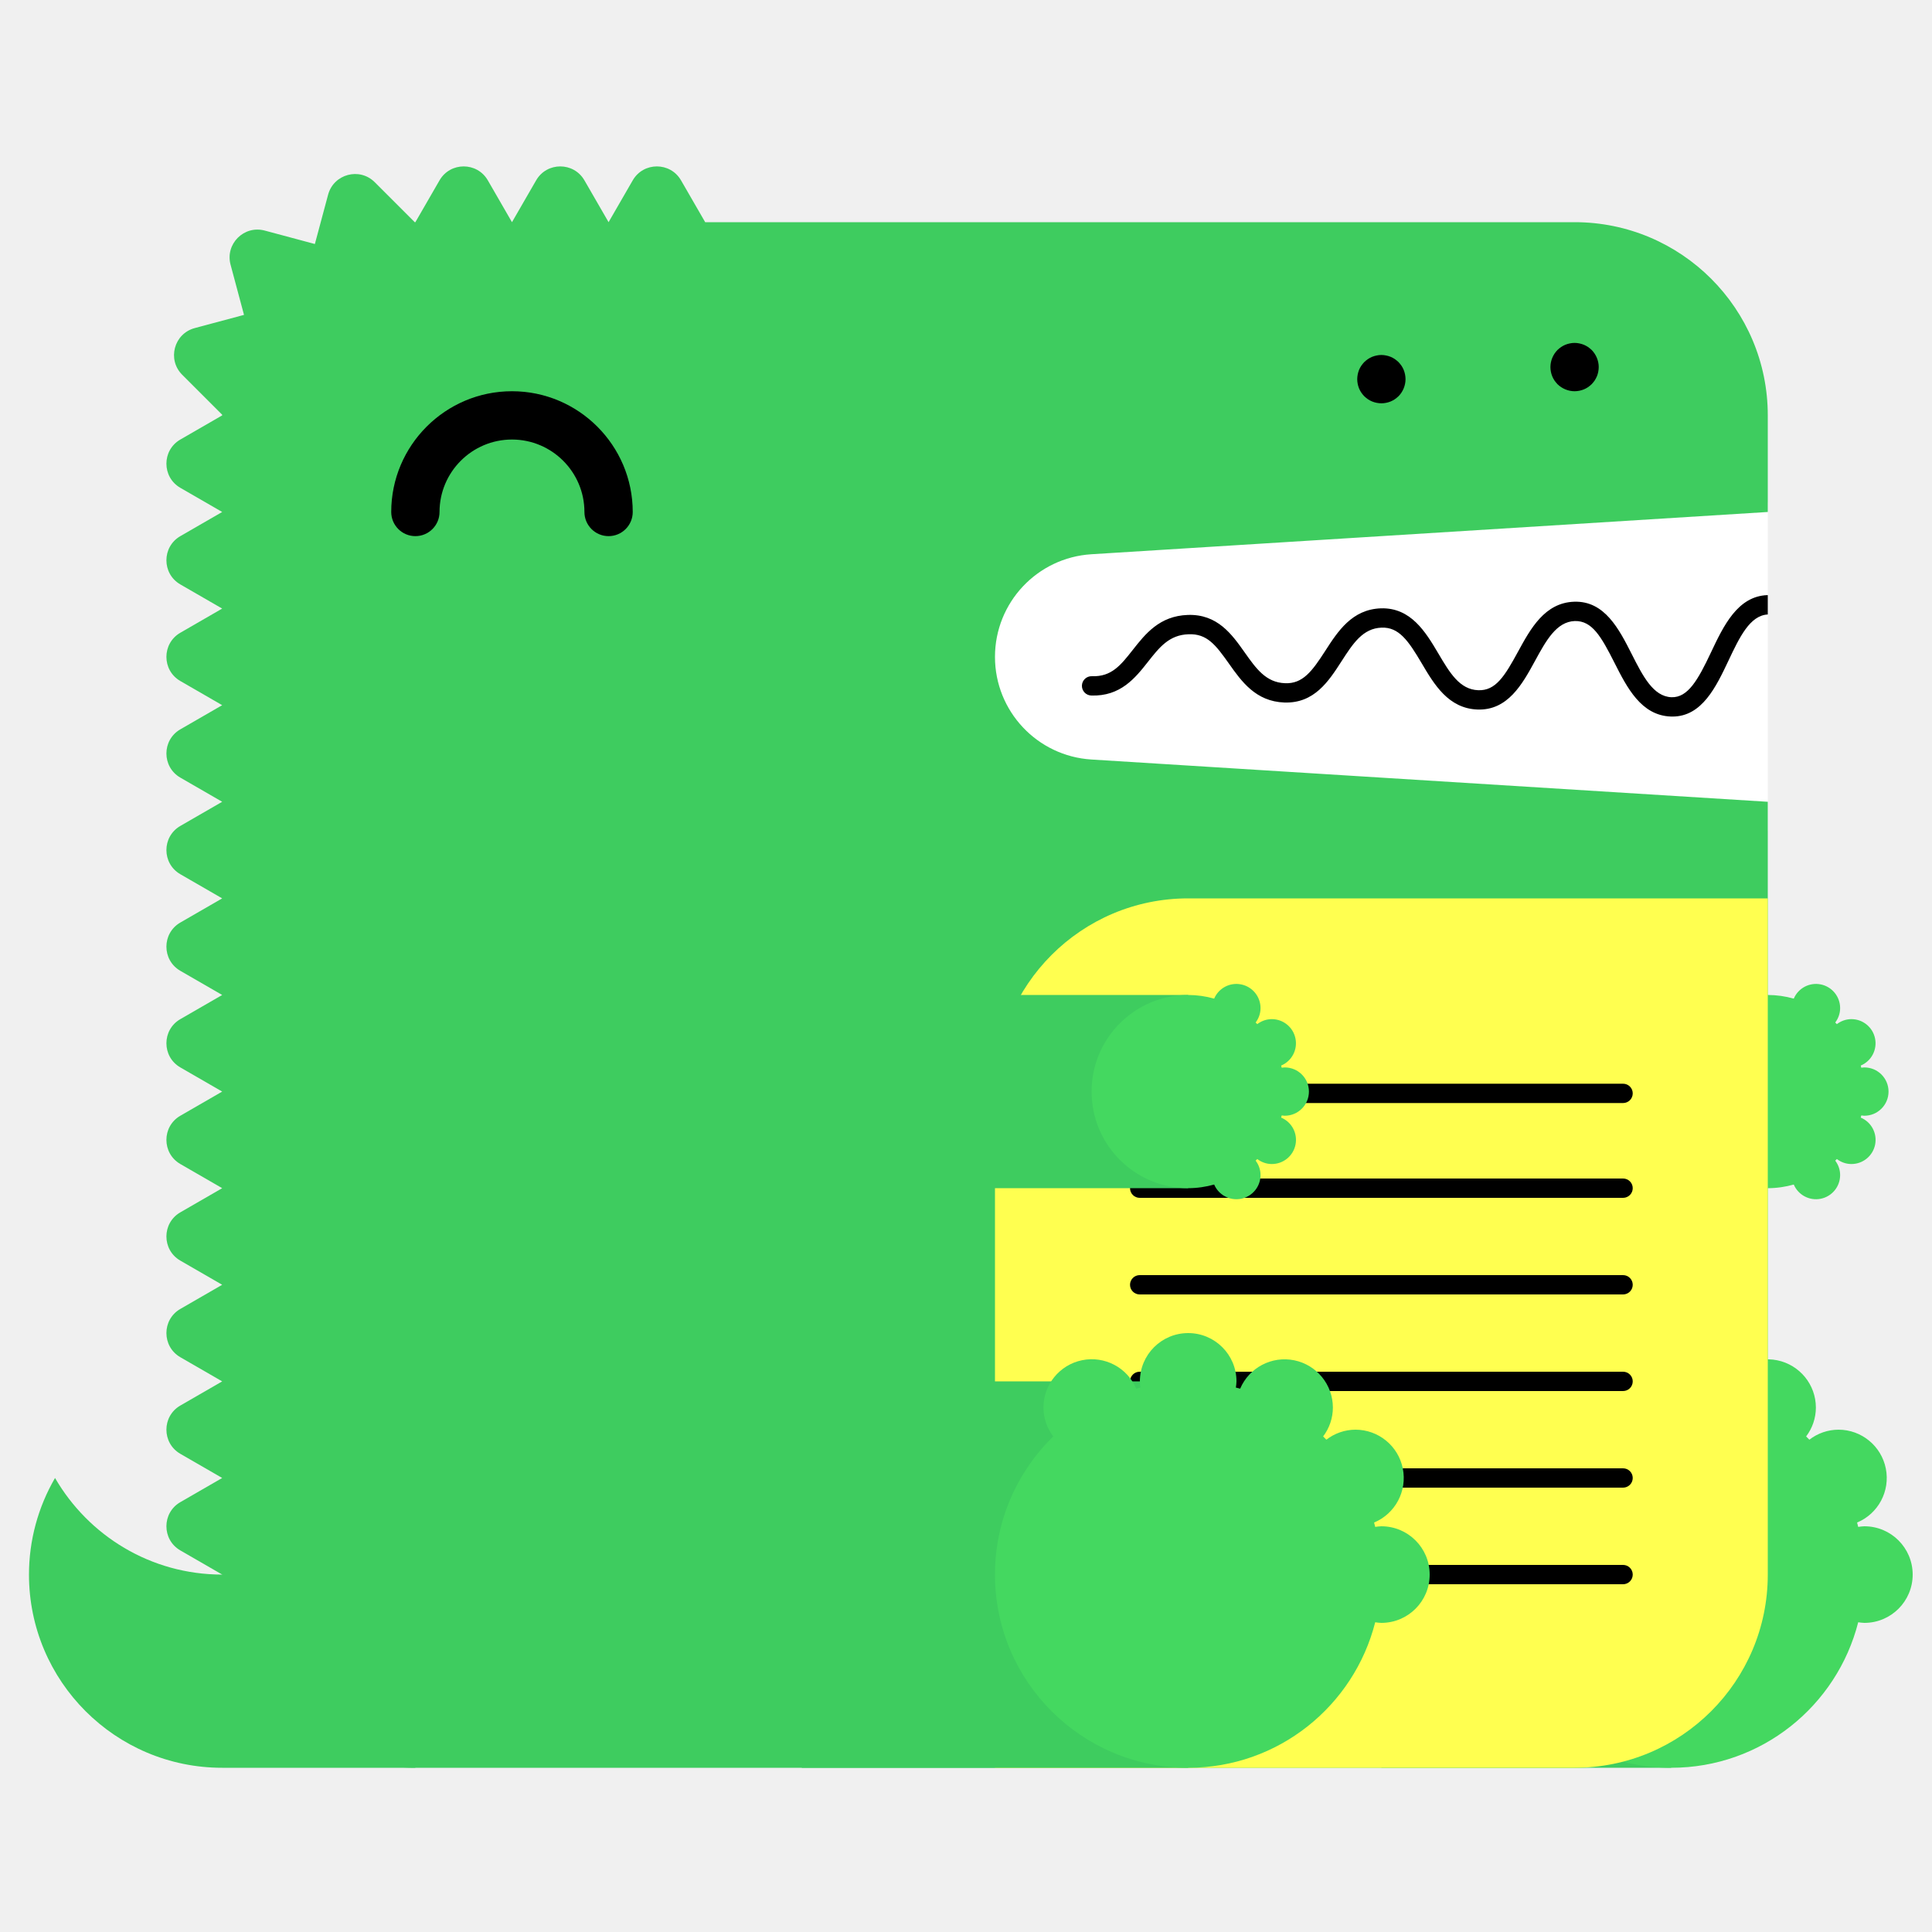
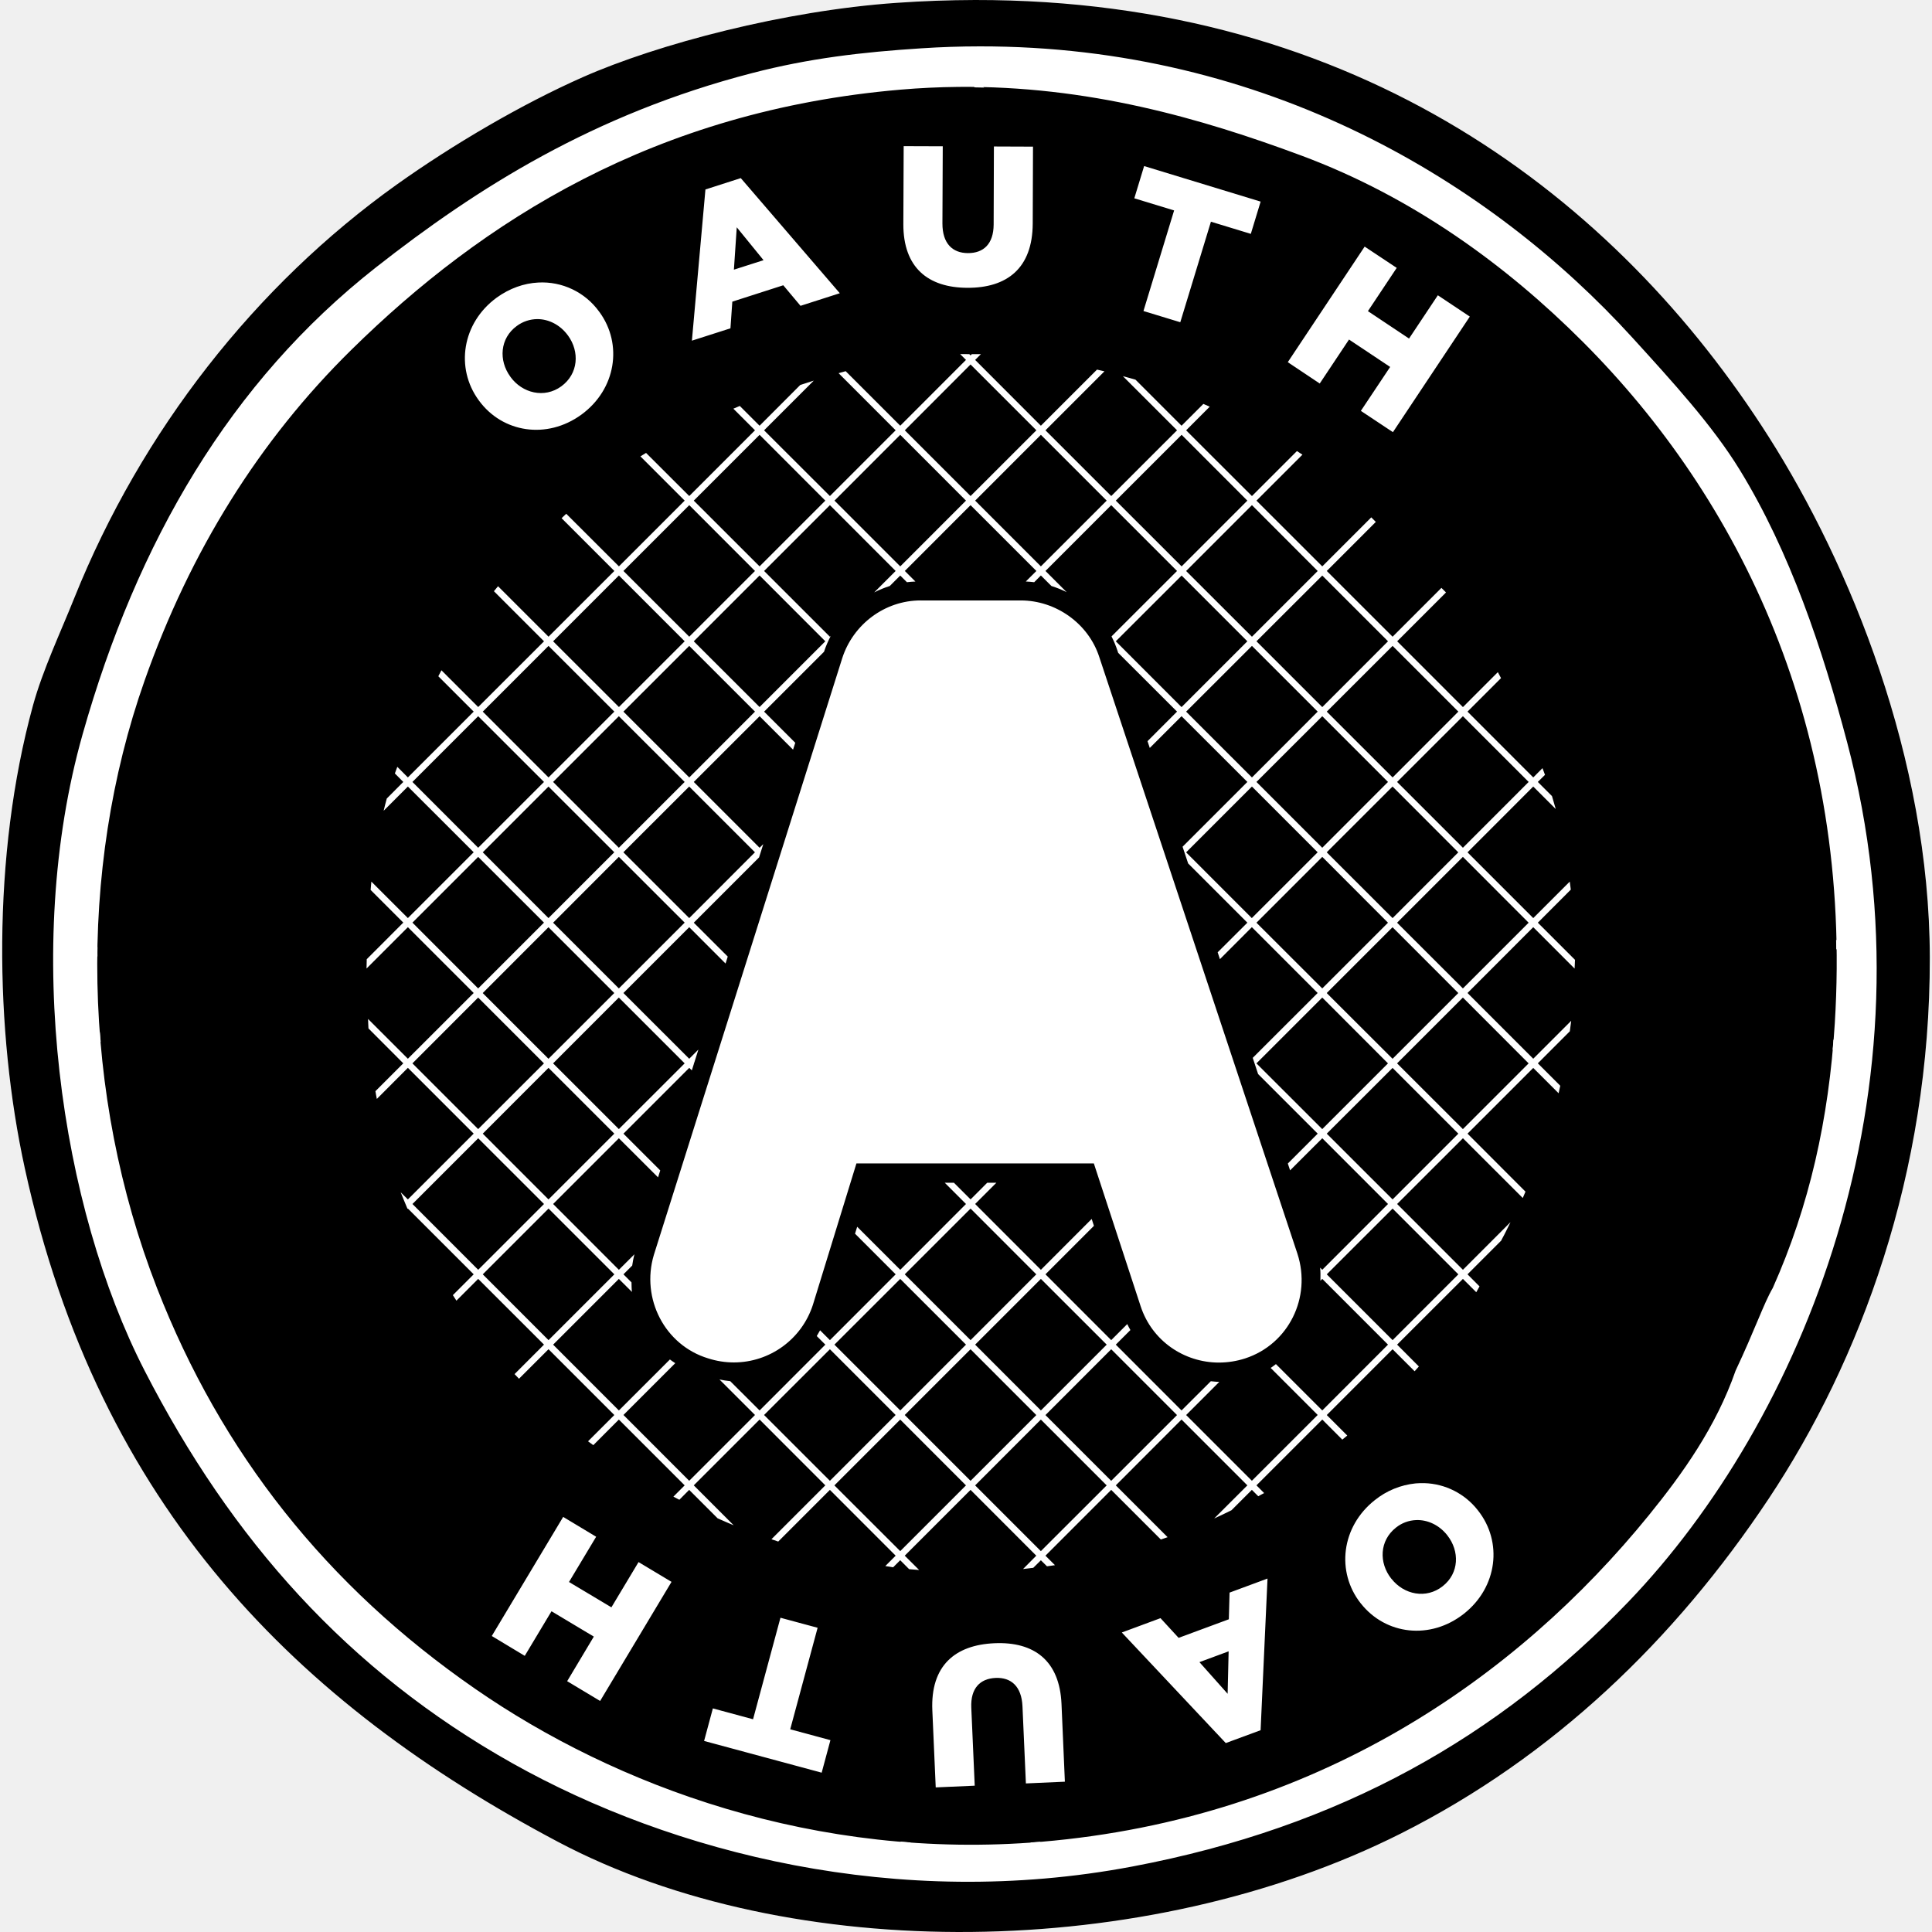
- <svg xmlns="http://www.w3.org/2000/svg" width="200" height="200" viewBox="0 0 200 200">
-   <g fill="none" fill-rule="evenodd">
-     <path fill="#FFF" d="M99 52h84v34H99z" />
-     <path d="M23 163c-7.398 0-13.843-4.027-17.303-10A19.886 19.886 0 0 0 3 163c0 11.046 8.954 20 20 20h20v-20H23z" fill="#3ECC5F" />
-     <path d="M112.98 57.376L183 53V43c0-11.046-8.954-20-20-20H73l-2.5-4.33c-1.112-1.925-3.889-1.925-5 0L63 23l-2.5-4.33c-1.111-1.925-3.889-1.925-5 0L53 23l-2.5-4.33c-1.111-1.925-3.889-1.925-5 0L43 23c-.022 0-.042.003-.065.003l-4.142-4.141c-1.57-1.571-4.252-.853-4.828 1.294l-1.369 5.104-5.192-1.392c-2.148-.575-4.111 1.389-3.535 3.536l1.39 5.193-5.102 1.367c-2.148.576-2.867 3.259-1.296 4.83l4.142 4.142c0 .021-.003.042-.003.064l-4.33 2.5c-1.925 1.111-1.925 3.889 0 5L23 53l-4.33 2.5c-1.925 1.111-1.925 3.889 0 5L23 63l-4.33 2.5c-1.925 1.111-1.925 3.889 0 5L23 73l-4.33 2.5c-1.925 1.111-1.925 3.889 0 5L23 83l-4.33 2.5c-1.925 1.111-1.925 3.889 0 5L23 93l-4.33 2.5c-1.925 1.111-1.925 3.889 0 5L23 103l-4.33 2.5c-1.925 1.111-1.925 3.889 0 5L23 113l-4.33 2.5c-1.925 1.111-1.925 3.889 0 5L23 123l-4.33 2.5c-1.925 1.111-1.925 3.889 0 5L23 133l-4.33 2.5c-1.925 1.111-1.925 3.889 0 5L23 143l-4.33 2.5c-1.925 1.111-1.925 3.889 0 5L23 153l-4.33 2.5c-1.925 1.111-1.925 3.889 0 5L23 163c0 11.046 8.954 20 20 20h120c11.046 0 20-8.954 20-20V83l-70.02-4.376A10.645 10.645 0 0 1 103 68c0-5.621 4.37-10.273 9.98-10.624" fill="#3ECC5F" />
-     <path fill="#3ECC5F" d="M143 183h30v-40h-30z" />
-     <path d="M193 158c-.219 0-.428.037-.639.064-.038-.15-.074-.301-.116-.451A5 5 0 0 0 190.32 148a4.96 4.96 0 0 0-3.016 1.036 26.531 26.531 0 0 0-.335-.336 4.955 4.955 0 0 0 1.011-2.987 5 5 0 0 0-9.599-1.959c-.148-.042-.297-.077-.445-.115.027-.211.064-.42.064-.639a5 5 0 0 0-5-5 5 5 0 0 0-5 5c0 .219.037.428.064.639-.148.038-.297.073-.445.115a4.998 4.998 0 0 0-9.599 1.959c0 1.125.384 2.151 1.011 2.987-3.717 3.632-6.031 8.693-6.031 14.3 0 11.046 8.954 20 20 20 9.339 0 17.16-6.41 19.361-15.064.211.027.42.064.639.064a5 5 0 0 0 5-5 5 5 0 0 0-5-5" fill="#44D860" />
-     <path fill="#3ECC5F" d="M153 123h30v-20h-30z" />
-     <path d="M193 115.5a2.5 2.5 0 1 0 0-5c-.109 0-.214.019-.319.032-.02-.075-.037-.15-.058-.225a2.501 2.501 0 0 0-.963-4.807c-.569 0-1.088.197-1.508.518a6.653 6.653 0 0 0-.168-.168c.314-.417.506-.931.506-1.494a2.5 2.5 0 0 0-4.8-.979A9.987 9.987 0 0 0 183 103c-5.522 0-10 4.478-10 10s4.478 10 10 10c.934 0 1.833-.138 2.69-.377a2.5 2.5 0 0 0 4.8-.979c0-.563-.192-1.077-.506-1.494.057-.055.113-.111.168-.168.42.321.939.518 1.508.518a2.5 2.5 0 0 0 .963-4.807c.021-.074.038-.15.058-.225.105.013.21.032.319.032" fill="#44D860" />
-     <path d="M63 55.5a2.5 2.5 0 0 1-2.5-2.5c0-4.136-3.364-7.5-7.5-7.5s-7.5 3.364-7.5 7.5a2.5 2.5 0 1 1-5 0c0-6.893 5.607-12.5 12.5-12.5S65.5 46.107 65.5 53a2.5 2.5 0 0 1-2.5 2.5" fill="#000" />
-     <path d="M103 183h60c11.046 0 20-8.954 20-20V93h-60c-11.046 0-20 8.954-20 20v70z" fill="#FFFF50" />
-     <path d="M168.02 124h-50.04a1 1 0 1 1 0-2h50.04a1 1 0 1 1 0 2m0 20h-50.04a1 1 0 1 1 0-2h50.04a1 1 0 1 1 0 2m0 20h-50.04a1 1 0 1 1 0-2h50.04a1 1 0 1 1 0 2m0-49.814h-50.04a1 1 0 1 1 0-2h50.04a1 1 0 1 1 0 2m0 19.814h-50.04a1 1 0 1 1 0-2h50.04a1 1 0 1 1 0 2m0 20h-50.04a1 1 0 1 1 0-2h50.04a1 1 0 1 1 0 2M183 61.611c-.012 0-.022-.006-.034-.005-3.09.105-4.552 3.196-5.842 5.923-1.346 2.85-2.387 4.703-4.093 4.647-1.889-.068-2.969-2.202-4.113-4.46-1.314-2.594-2.814-5.536-5.963-5.426-3.046.104-4.513 2.794-5.807 5.167-1.377 2.528-2.314 4.065-4.121 3.994-1.927-.07-2.951-1.805-4.136-3.813-1.321-2.236-2.848-4.75-5.936-4.664-2.994.103-4.465 2.385-5.763 4.4-1.373 2.13-2.335 3.428-4.165 3.351-1.973-.07-2.992-1.51-4.171-3.177-1.324-1.873-2.816-3.993-5.895-3.89-2.928.1-4.399 1.97-5.696 3.618-1.232 1.564-2.194 2.802-4.229 2.724a1 1 0 0 0-.072 2c3.017.101 4.545-1.8 5.872-3.487 1.177-1.496 2.193-2.787 4.193-2.855 1.926-.082 2.829 1.115 4.195 3.045 1.297 1.834 2.769 3.914 5.731 4.021 3.103.104 4.596-2.215 5.918-4.267 1.182-1.834 2.202-3.417 4.15-3.484 1.793-.067 2.769 1.35 4.145 3.681 1.297 2.197 2.766 4.686 5.787 4.796 3.125.108 4.634-2.62 5.949-5.035 1.139-2.088 2.214-4.06 4.119-4.126 1.793-.042 2.728 1.595 4.111 4.33 1.292 2.553 2.757 5.445 5.825 5.556l.169.003c3.064 0 4.518-3.075 5.805-5.794 1.139-2.41 2.217-4.68 4.067-4.773v-2z" fill="#000" />
-     <path fill="#3ECC5F" d="M83 183h40v-40H83z" />
-     <path d="M143 158c-.219 0-.428.037-.639.064-.038-.15-.074-.301-.116-.451A5 5 0 0 0 140.32 148a4.96 4.96 0 0 0-3.016 1.036 26.531 26.531 0 0 0-.335-.336 4.955 4.955 0 0 0 1.011-2.987 5 5 0 0 0-9.599-1.959c-.148-.042-.297-.077-.445-.115.027-.211.064-.42.064-.639a5 5 0 0 0-5-5 5 5 0 0 0-5 5c0 .219.037.428.064.639-.148.038-.297.073-.445.115a4.998 4.998 0 0 0-9.599 1.959c0 1.125.384 2.151 1.011 2.987-3.717 3.632-6.031 8.693-6.031 14.3 0 11.046 8.954 20 20 20 9.339 0 17.16-6.41 19.361-15.064.211.027.42.064.639.064a5 5 0 0 0 5-5 5 5 0 0 0-5-5" fill="#44D860" />
-     <path fill="#3ECC5F" d="M83 123h40v-20H83z" />
-     <path d="M133 115.5a2.5 2.5 0 1 0 0-5c-.109 0-.214.019-.319.032-.02-.075-.037-.15-.058-.225a2.501 2.501 0 0 0-.963-4.807c-.569 0-1.088.197-1.508.518a6.653 6.653 0 0 0-.168-.168c.314-.417.506-.931.506-1.494a2.5 2.5 0 0 0-4.8-.979A9.987 9.987 0 0 0 123 103c-5.522 0-10 4.478-10 10s4.478 10 10 10c.934 0 1.833-.138 2.69-.377a2.5 2.5 0 0 0 4.8-.979c0-.563-.192-1.077-.506-1.494.057-.055.113-.111.168-.168.42.321.939.518 1.508.518a2.5 2.5 0 0 0 .963-4.807c.021-.074.038-.15.058-.225.105.013.21.032.319.032" fill="#44D860" />
-     <path d="M143 41.75c-.16 0-.33-.02-.49-.05a2.52 2.52 0 0 1-.47-.14c-.15-.06-.29-.14-.431-.23-.13-.09-.259-.2-.38-.31-.109-.12-.219-.24-.309-.38s-.17-.28-.231-.43a2.619 2.619 0 0 1-.189-.96c0-.16.02-.33.05-.49.03-.16.08-.31.139-.47.061-.15.141-.29.231-.43.09-.13.2-.26.309-.38.121-.11.25-.22.38-.31.141-.09.281-.17.431-.23.149-.06.31-.11.47-.14.32-.07.65-.07.98 0 .159.03.32.08.47.14.149.06.29.14.43.23.13.09.259.2.38.31.11.12.22.25.31.38.09.14.17.28.23.43.06.16.11.31.14.47.029.16.05.33.05.49 0 .66-.271 1.31-.73 1.77-.121.11-.25.22-.38.31-.14.09-.281.17-.43.23a2.565 2.565 0 0 1-.96.19m20-1.25c-.66 0-1.3-.27-1.771-.73a3.802 3.802 0 0 1-.309-.38c-.09-.14-.17-.28-.231-.43a2.619 2.619 0 0 1-.189-.96c0-.66.27-1.3.729-1.77.121-.11.25-.22.38-.31.141-.09.281-.17.431-.23.149-.06.31-.11.47-.14.32-.07.66-.07.98 0 .159.03.32.08.47.14.149.06.29.14.43.23.13.09.259.2.38.31.459.47.73 1.11.73 1.77 0 .16-.021.33-.05.49-.03.16-.08.32-.14.47-.07.15-.14.29-.23.43-.09.13-.2.26-.31.38-.121.11-.25.22-.38.31-.14.09-.281.17-.43.23a2.565 2.565 0 0 1-.96.19" fill="#000" />
-   </g>
+ <svg xmlns="http://www.w3.org/2000/svg" width="256" height="256" viewBox="0 0 256 256" style="color:currentColor" class="h-full w-full">
+   <svg width="256px" height="256px" viewBox="0 0 128 128" fill="currentColor" role="img" style="display:inline-block;vertical-align:middle">
+     <g fill="currentColor">
+       <path fill="#fff" d="M59.41.188c28.286-1.965 47.043 11.882 57.768 28.748c5.375 8.458 10.655 21.297 10.677 34.497c.027 14.34-4.62 26.753-10.677 35.865c-6.229 9.363-14.281 17.1-24.365 22.176c-16.863 8.489-40.423 8.722-55.856.55c-17.184-9.104-30.401-22.098-35.315-44.63c-1.97-9.015-2.195-20.668.545-30.664c.646-2.343 1.815-4.814 2.738-7.117C9.374 28.532 16.943 18.896 26.28 12.232c3.754-2.676 8.308-5.34 12.32-7.116C43.599 2.904 52.013.698 59.41.188zm0 0" />
+       <path d="M64.6 0a77.632 77.632 0 0 0-5.19.188C52.012.698 43.6 2.904 38.6 5.117c-4.012 1.774-8.566 4.44-12.321 7.115c-9.336 6.664-16.905 16.3-21.354 27.38c-.923 2.304-2.093 4.775-2.738 7.118c-2.743 9.996-2.515 21.649-.545 30.664c4.914 22.532 18.131 35.526 35.32 44.63c15.427 8.172 38.988 7.939 55.851-.55c10.083-5.077 18.136-12.813 24.365-22.176c6.057-9.112 10.704-21.527 10.677-35.865c-.023-13.2-5.3-26.044-10.677-34.497C107.124 13.12 90.013-.031 64.6 0zm.31 3.072c18.993-.022 33.828 8.963 43.235 19.292c2.656 2.92 5.31 5.816 7.116 8.762c3.346 5.45 5.486 11.89 7.121 18.07c6.115 23.117-3.076 45.042-14.514 56.946c-8.545 8.897-19.037 14.915-32.854 17.521c-15.547 2.937-30.462-.889-41.069-6.844C23.05 110.7 15.331 102.006 9.581 90.81C4.037 80.014 1.457 62.84 5.474 48.645c3.61-12.755 9.772-23.344 19.439-30.935c6.703-5.262 14.41-10.146 24.914-12.867c3.772-.98 7.258-1.388 11.227-1.643a59.322 59.322 0 0 1 3.855-.128zm-1.465 2.686a50.183 50.183 0 0 0-3.763.18C43.397 7.327 31.96 14.632 23.268 23.187C17.18 29.177 12.604 36.515 9.58 45.09c-4.44 12.584-4.167 27.438.821 40.246c4.256 10.919 11.223 19.732 21.082 26.554c9.266 6.418 22.567 11.394 37.509 10.133c18.194-1.539 31.508-10.875 40.246-21.632c2.234-2.751 4.457-5.86 5.75-9.582c1.266-2.678 1.885-4.501 2.461-5.473c2.426-5.438 3.715-11.178 4.11-17.526c1.214-19.521-6.299-34.769-16.703-45.173c-5.033-5.034-11.223-9.57-18.616-12.322c-6.708-2.493-14.18-4.642-22.796-4.558zm0 0" />
+       <path fill="#fff" d="m64.298 4.9l-.304.305l.585.584c.21 0 .414.009.62.013zm-4.427 4.783l-.022 5.165c-.007 2.874 1.627 4.211 4.242 4.22c2.615.011 4.317-1.283 4.33-4.256l.018-5.097l-2.59-.01l-.017 5.178c-.01 1.288-.675 1.89-1.706 1.886c-1.024-.004-1.69-.638-1.688-1.965l.022-5.112l-2.588-.009zm15.93 1.32l-.65 2.135l2.637.804l-2.031 6.664l2.44.743l2.03-6.66l2.643.805l.65-2.137l-7.72-2.355zM49.08 11.8l-2.343.753l-.897 10.017l2.554-.818l.124-1.767l3.376-1.085l1.142 1.362l2.603-.835l-6.56-7.626zm-.268 3.258l1.775 2.18l-1.964.628zm41.6 1.28l-5.093 7.657l2.117 1.414l1.94-2.914l2.725 1.816l-1.94 2.91l2.124 1.411l5.094-7.657l-2.118-1.412l-1.908 2.867l-2.725-1.816l1.908-2.866zm-54.76 2.381c-.937.049-1.887.38-2.749 1.002c-2.29 1.677-2.746 4.659-1.19 6.792l.017.023c1.556 2.134 4.5 2.601 6.792.932c2.294-1.677 2.751-4.66 1.195-6.793l-.018-.022a4.659 4.659 0 0 0-4.048-1.934zm-.053 2.422c.773 0 1.524.396 2.017 1.07l.014.016c.782 1.072.694 2.536-.44 3.367c-1.126.821-2.585.453-3.367-.619l-.014-.023c-.782-1.072-.694-2.536.431-3.357a2.31 2.31 0 0 1 1.359-.454zm28.013 2.317l.387.387l-4.355 4.36l-3.615-3.613l-.47.132l3.781 3.784l-4.356 4.356l-4.362-4.354l3.293-3.293l-.897.29l-2.694 2.699l-1.31-1.31c-.146.056-.281.118-.427.18l1.433 1.432l-4.355 4.356l-2.862-2.857c-.124.076-.25.15-.374.229l2.933 2.932l-4.356 4.356l-3.491-3.486c-.106.092-.203.198-.307.295l3.494 3.495l-4.36 4.355l-3.346-3.344c-.088.11-.185.219-.273.33l3.32 3.319l-4.362 4.355l-2.435-2.435c-.07.131-.135.264-.206.396l2.343 2.343l-4.36 4.36l-.7-.703c-.057.15-.11.295-.162.439l.558.562l-1.094 1.1c-.075.263-.14.537-.207.809l1.605-1.605l4.36 4.356l-4.36 4.36l-2.419-2.416c-.022.18-.03.369-.048.553l2.163 2.163l-2.422 2.426c0 .207-.013.409-.013.616l2.739-2.74l4.36 4.361l-4.36 4.356l-2.638-2.636c.013.206.009.416.027.628l2.307 2.312l-1.846 1.846c.026.176.061.338.093.514l2.057-2.062l4.36 4.36l-4.36 4.358l-.475-.47c.154.373.225.567.452 1.098l.023-.023l4.36 4.358l-1.38 1.38c.078.123.154.246.237.365l1.441-1.443l4.36 4.356l-1.95 1.953c.096.104.198.206.294.307l1.956-1.956l4.36 4.36l-1.743 1.741c.112.088.236.167.35.255l1.693-1.696l4.36 4.36l-.747.748c.132.07.264.135.395.206l.65-.655l1.887 1.886c.352.154.703.311 1.063.461l-2.645-2.647l4.36-4.36l4.356 4.36l-3.57 3.57c.15.048.3.106.45.154l3.423-3.424l4.357 4.36l-.686.687c.175.024.343.06.518.083l.47-.47l.59.593c.22.022.443.04.664.056l-.954-.949l4.36-4.36l4.355 4.36l-.877.884c.228-.023.452-.053.676-.08l.506-.5l.404.4c.176-.023.351-.049.528-.075l-.63-.629l4.357-4.36l3.288 3.288c.15-.053.3-.102.448-.154l-3.432-3.433l4.355-4.361l4.361 4.361l-2.198 2.194c.387-.177.77-.357 1.147-.546l1.35-1.35l.422.423c.128-.075.264-.141.391-.21l-.51-.512l4.361-4.36l1.328 1.332c.112-.092.22-.184.328-.272l-1.358-1.358l4.36-4.36l1.46 1.459c.097-.106.19-.212.282-.317l-1.442-1.447l4.36-4.355l.884.883c.075-.128.14-.26.216-.386l-.796-.8l2.237-2.239l.03-.07c.212-.373.388-.765.582-1.147l-3.152 3.156l-4.36-4.36l4.36-4.356l3.964 3.96c.062-.137.12-.28.18-.421l-3.84-3.843l4.354-4.355l1.68 1.679c.04-.169.071-.33.11-.497l-1.486-1.486l2.12-2.123c.03-.229.065-.462.091-.695l-2.514 2.514l-4.356-4.355l4.355-4.361l2.74 2.743c.003-.198.026-.387.026-.58l-2.462-2.461l2.185-2.19l-.07-.531l-2.418 2.417l-4.356-4.356l4.355-4.36l1.491 1.49a30.766 30.766 0 0 0-.25-.858l-.937-.937l.475-.47c-.053-.149-.11-.294-.167-.443l-.61.615l-4.357-4.36l2.22-2.22l-.21-.396l-2.313 2.316l-4.356-4.36l3.235-3.235l-.304-.304l-3.235 3.236l-4.36-4.356l3.248-3.249l-.3-.303l-3.247 3.248l-4.36-4.356l3.046-3.046c-.124-.079-.238-.157-.365-.237l-2.98 2.98l-4.361-4.355l1.564-1.566l-.421-.184l-1.446 1.446l-3.05-3.051c-.278-.083-.559-.158-.837-.233l3.588 3.586l-4.36 4.356l-4.357-4.354l3.908-3.909c-.163-.039-.33-.075-.493-.114l-3.719 3.719l-4.355-4.36l.383-.383c-.2-.005-.4 0-.603 0l-.083.083l-.084-.083c-.202-.005-.405-.005-.607-.005zm.69.69l4.361 4.36l-4.36 4.356l-4.356-4.354l4.354-4.362zm-13.978 4.659l4.356 4.361l-4.356 4.356l-4.36-4.356l4.36-4.36zm9.319 0l4.356 4.361l-4.355 4.356l-4.357-4.356l4.356-4.36zm9.318 0l4.36 4.361l-4.36 4.356l-4.355-4.356l4.355-4.36zm9.324 0l4.355 4.361l-4.355 4.356l-4.36-4.356l4.36-4.36zm-32.62 4.66l4.355 4.361l-4.355 4.355l-4.361-4.355zm9.319 0l4.355 4.361l-1.42 1.42c.33-.17.676-.31 1.032-.425l.692-.692l.444.442c.185-.026.372-.034.56-.045l-.7-.7l4.354-4.36l4.362 4.36l-.701.698c.186.01.371.022.556.047l.443-.447l.698.698c.348.11.686.244 1.01.408l-1.404-1.404l4.356-4.36l4.36 4.36l-4.34 4.336c.158.31.293.632.402.969l.04.119l3.899 3.894l-1.956 1.958l.15.45l2.104-2.104l4.361 4.355l-4.293 4.293l.37 1.108l3.923 3.924l-1.967 1.962l.149.455l2.116-2.12l4.359 4.361l-4.301 4.298l.356 1.074l3.947 3.947l-1.978 1.978l.15.454l2.132-2.128l4.355 4.356l-4.355 4.36l-.143-.143c.034.293.023.58.02.869l.123-.124l4.355 4.356l-4.355 4.36l-3.07-3.069c-.12.081-.225.18-.35.252l3.117 3.117l-4.361 4.36l-4.355-4.355l2.199-2.2l-.024.002c-.182 0-.36-.028-.54-.042l-1.94 1.936l-4.355-4.36l.967-.967a6.612 6.612 0 0 1-.208-.396l-1.063 1.064l-4.356-4.36l3.21-3.212l-.148-.457l-3.365 3.37l-4.357-4.361l1.407-1.407h-.606l-1.102 1.103L63.2 78.36h-.608L64 79.768l-4.355 4.36l-2.854-2.852l-.143.459l2.693 2.693l-4.356 4.36l-.653-.653a6.766 6.766 0 0 1-.22.383l.57.568l-4.357 4.36l-1.945-1.94a6.773 6.773 0 0 1-.714-.112l2.355 2.352l-4.36 4.36l-4.355-4.36l3.432-3.432c-.118-.082-.244-.156-.355-.245l-3.38 3.378l-4.357-4.36l4.355-4.356l.867.863c-.026-.209-.024-.422-.03-.635l-.533-.531l.58-.581a6.932 6.932 0 0 1 .146-.747l-1.029 1.028l-4.356-4.36l4.355-4.356l2.596 2.591l.146-.458l-2.438-2.437l4.36-4.36l.17.168l.143-.453l-.013-.014l.026-.027l.279-.885l-.607.608l-4.36-4.355l4.36-4.361l2.407 2.408l.145-.461l-2.25-2.245l4.325-4.326l.28-.881l-.245.243l-4.36-4.36l4.36-4.356l2.217 2.217l.146-.457l-2.063-2.063l3.968-3.966c.12-.37.275-.72.45-1.058l-.059.061l-4.36-4.356zm27.96 0L87.3 37.83l-4.355 4.355l-4.361-4.355zm-41.94 4.66l4.358 4.36l-4.356 4.356l-4.361-4.355l4.36-4.362zm9.32 0l4.356 4.36l-4.356 4.356l-4.36-4.355zm27.961.004l4.355 4.356l-4.36 4.36l-4.355-4.36l4.36-4.355zm9.318 0l4.357 4.356l-4.356 4.36l-4.36-4.36l4.36-4.355zM60.996 39.78c-2.382 0-4.475 1.587-5.195 3.824L43.32 83.14c-.865 2.889.722 5.991 3.605 6.858a5.559 5.559 0 0 0 1.697.267a5.51 5.51 0 0 0 5.231-3.806l2.888-9.38H72.47l3.098 9.455c.752 2.307 2.888 3.74 5.192 3.74a5.7 5.7 0 0 0 1.736-.276c2.883-.941 4.4-4.045 3.464-6.928L72.83 43.53c-.721-2.232-2.889-3.749-5.195-3.749h-6.64zm-24.655 3.012l4.36 4.355l-4.36 4.361l-4.356-4.36zm9.323 0l4.356 4.355l-4.355 4.361l-4.361-4.36zm37.281 0l4.355 4.355l-4.355 4.361l-4.361-4.36l4.36-4.356zm9.318 0l4.356 4.355l-4.355 4.361l-4.362-4.36zM31.68 47.45l4.36 4.356l-4.36 4.36l-4.355-4.36l4.355-4.355zm9.32 0l4.36 4.356l-4.36 4.36l-4.356-4.36L41 47.451zm46.603 0l4.355 4.356l-4.355 4.36l-4.36-4.36l4.36-4.355zm9.319 0l4.356 4.356l-4.356 4.36l-4.361-4.36l4.36-4.355zm-60.584 4.66l4.36 4.356l-4.36 4.36l-4.354-4.359l4.355-4.356zm9.323 0l4.356 4.356l-4.354 4.36l-4.363-4.36zm37.282 0l4.355 4.356l-4.362 4.36l-4.353-4.355zm9.318 0l4.354 4.36l-4.353 4.357l-4.363-4.36l4.36-4.357zM31.68 56.77l4.36 4.357l-4.36 4.36l-4.355-4.36l4.355-4.356zm9.321 0l4.36 4.357l-4.36 4.36l-4.356-4.355L41 56.77zm46.603 0l4.354 4.362l-4.355 4.354l-4.36-4.354l4.361-4.361zm9.317 0l4.355 4.362l-4.355 4.354l-4.361-4.354l4.36-4.361zm-60.583 4.66l4.36 4.361l-4.36 4.356l-4.356-4.354zm55.921 0l4.357 4.361l-4.354 4.356l-4.363-4.354zm29.389.822c.004.209.007.41.007.617l.837.835l.304-.304zM6.456 62.75l-2.59 2.598l.295.298l2.297-2.29c0-.202-.006-.405 0-.606zm-2.31 3.16l-.306.305l2.834 2.824a31.08 31.08 0 0 1-.06-.658zm27.533.18l4.36 4.361l-4.36 4.355l-4.355-4.355zm9.32 0l4.361 4.361L41 74.805l-4.356-4.355l4.355-4.36zm46.604 0l4.354 4.361l-4.355 4.355l-4.36-4.355zm9.317 0l4.355 4.361l-4.355 4.355l-4.361-4.355l4.36-4.36zm26.455.907l-1.906 1.901l-.05.66l2.253-2.259l-.297-.304zm-87.035 3.75l4.36 4.36l-4.36 4.358l-4.356-4.357zm55.922.005l4.356 4.356l-4.355 4.357l-4.362-4.357l4.36-4.355zm-60.58 4.66l4.36 4.356l-4.36 4.36l-4.356-4.36zm4.66 4.658l4.36 4.358l-4.36 4.36l-4.357-4.36l4.356-4.356zm27.96 0l4.355 4.358l-4.354 4.36l-4.361-4.36l4.36-4.356zm27.96 0l4.357 4.358l-4.355 4.36l-4.362-4.36l4.36-4.356zm-32.62 4.66L64 89.086l-4.355 4.36l-4.362-4.36l4.36-4.355zm9.32 0l4.36 4.356l-4.36 4.36l-4.356-4.36l4.355-4.355zm-13.979 4.66l4.355 4.357l-4.355 4.36l-4.362-4.36l4.362-4.356zm9.317 0l4.358 4.362l-4.356 4.356l-4.361-4.36l4.36-4.357zm9.32 0l4.36 4.362l-4.36 4.356l-4.356-4.356l4.356-4.36zm-13.978 4.66l4.356 4.361l-4.355 4.355l-4.362-4.355zm9.318 0l4.36 4.361l-4.36 4.355l-4.355-4.355zm25.412 4.212a5.39 5.39 0 0 0-.586.017a5.132 5.132 0 0 0-2.701 1.108c-2.228 1.758-2.573 4.76-.937 6.835l.017.018c1.64 2.074 4.598 2.43 6.827.672c2.229-1.762 2.572-4.76.932-6.835l-.018-.023a4.661 4.661 0 0 0-3.533-1.792zm-57.06 2.237l-4.73 7.89l2.185 1.315l1.771-2.954l2.804 1.679l-1.766 2.954l2.184 1.31l4.73-7.891l-2.185-1.31l-1.798 2.998l-2.809-1.679l1.799-2.998zm56.512.21c.767-.03 1.531.338 2.048.99l.017.022c.821 1.042.792 2.505-.304 3.367c-1.103.874-2.572.558-3.393-.484l-.018-.017c-.822-1.042-.791-2.51.313-3.38a2.266 2.266 0 0 1 1.336-.498zm-9.847 3.874l-2.515.931l-.048 1.767l-3.328 1.231l-1.2-1.305l-2.563.95l6.888 7.326l2.307-.852l.458-10.048zm-32.27 2.597l-1.815 6.726l-2.663-.72l-.581 2.157l7.79 2.102l.58-2.155l-2.664-.72l1.815-6.726zm14.181 1.688c-2.615.114-4.25 1.49-4.118 4.457l.224 5.095l2.584-.114l-.228-5.173c-.053-1.289.588-1.921 1.612-1.966c1.024-.044 1.72.554 1.78 1.881l.226 5.109l2.583-.115l-.224-5.16c-.127-2.876-1.828-4.128-4.439-4.014zm15.512.536l-.066 2.814l-1.868-2.097l1.936-.717zm-21.763 12.604l1.262 1.26l.303-.298l-.905-.906c-.22-.013-.44-.04-.66-.056zm9.31.017c-.215.018-.427.026-.64.04l-.872.869l.304.3z" />
+     </g>
+   </svg>
</svg>
